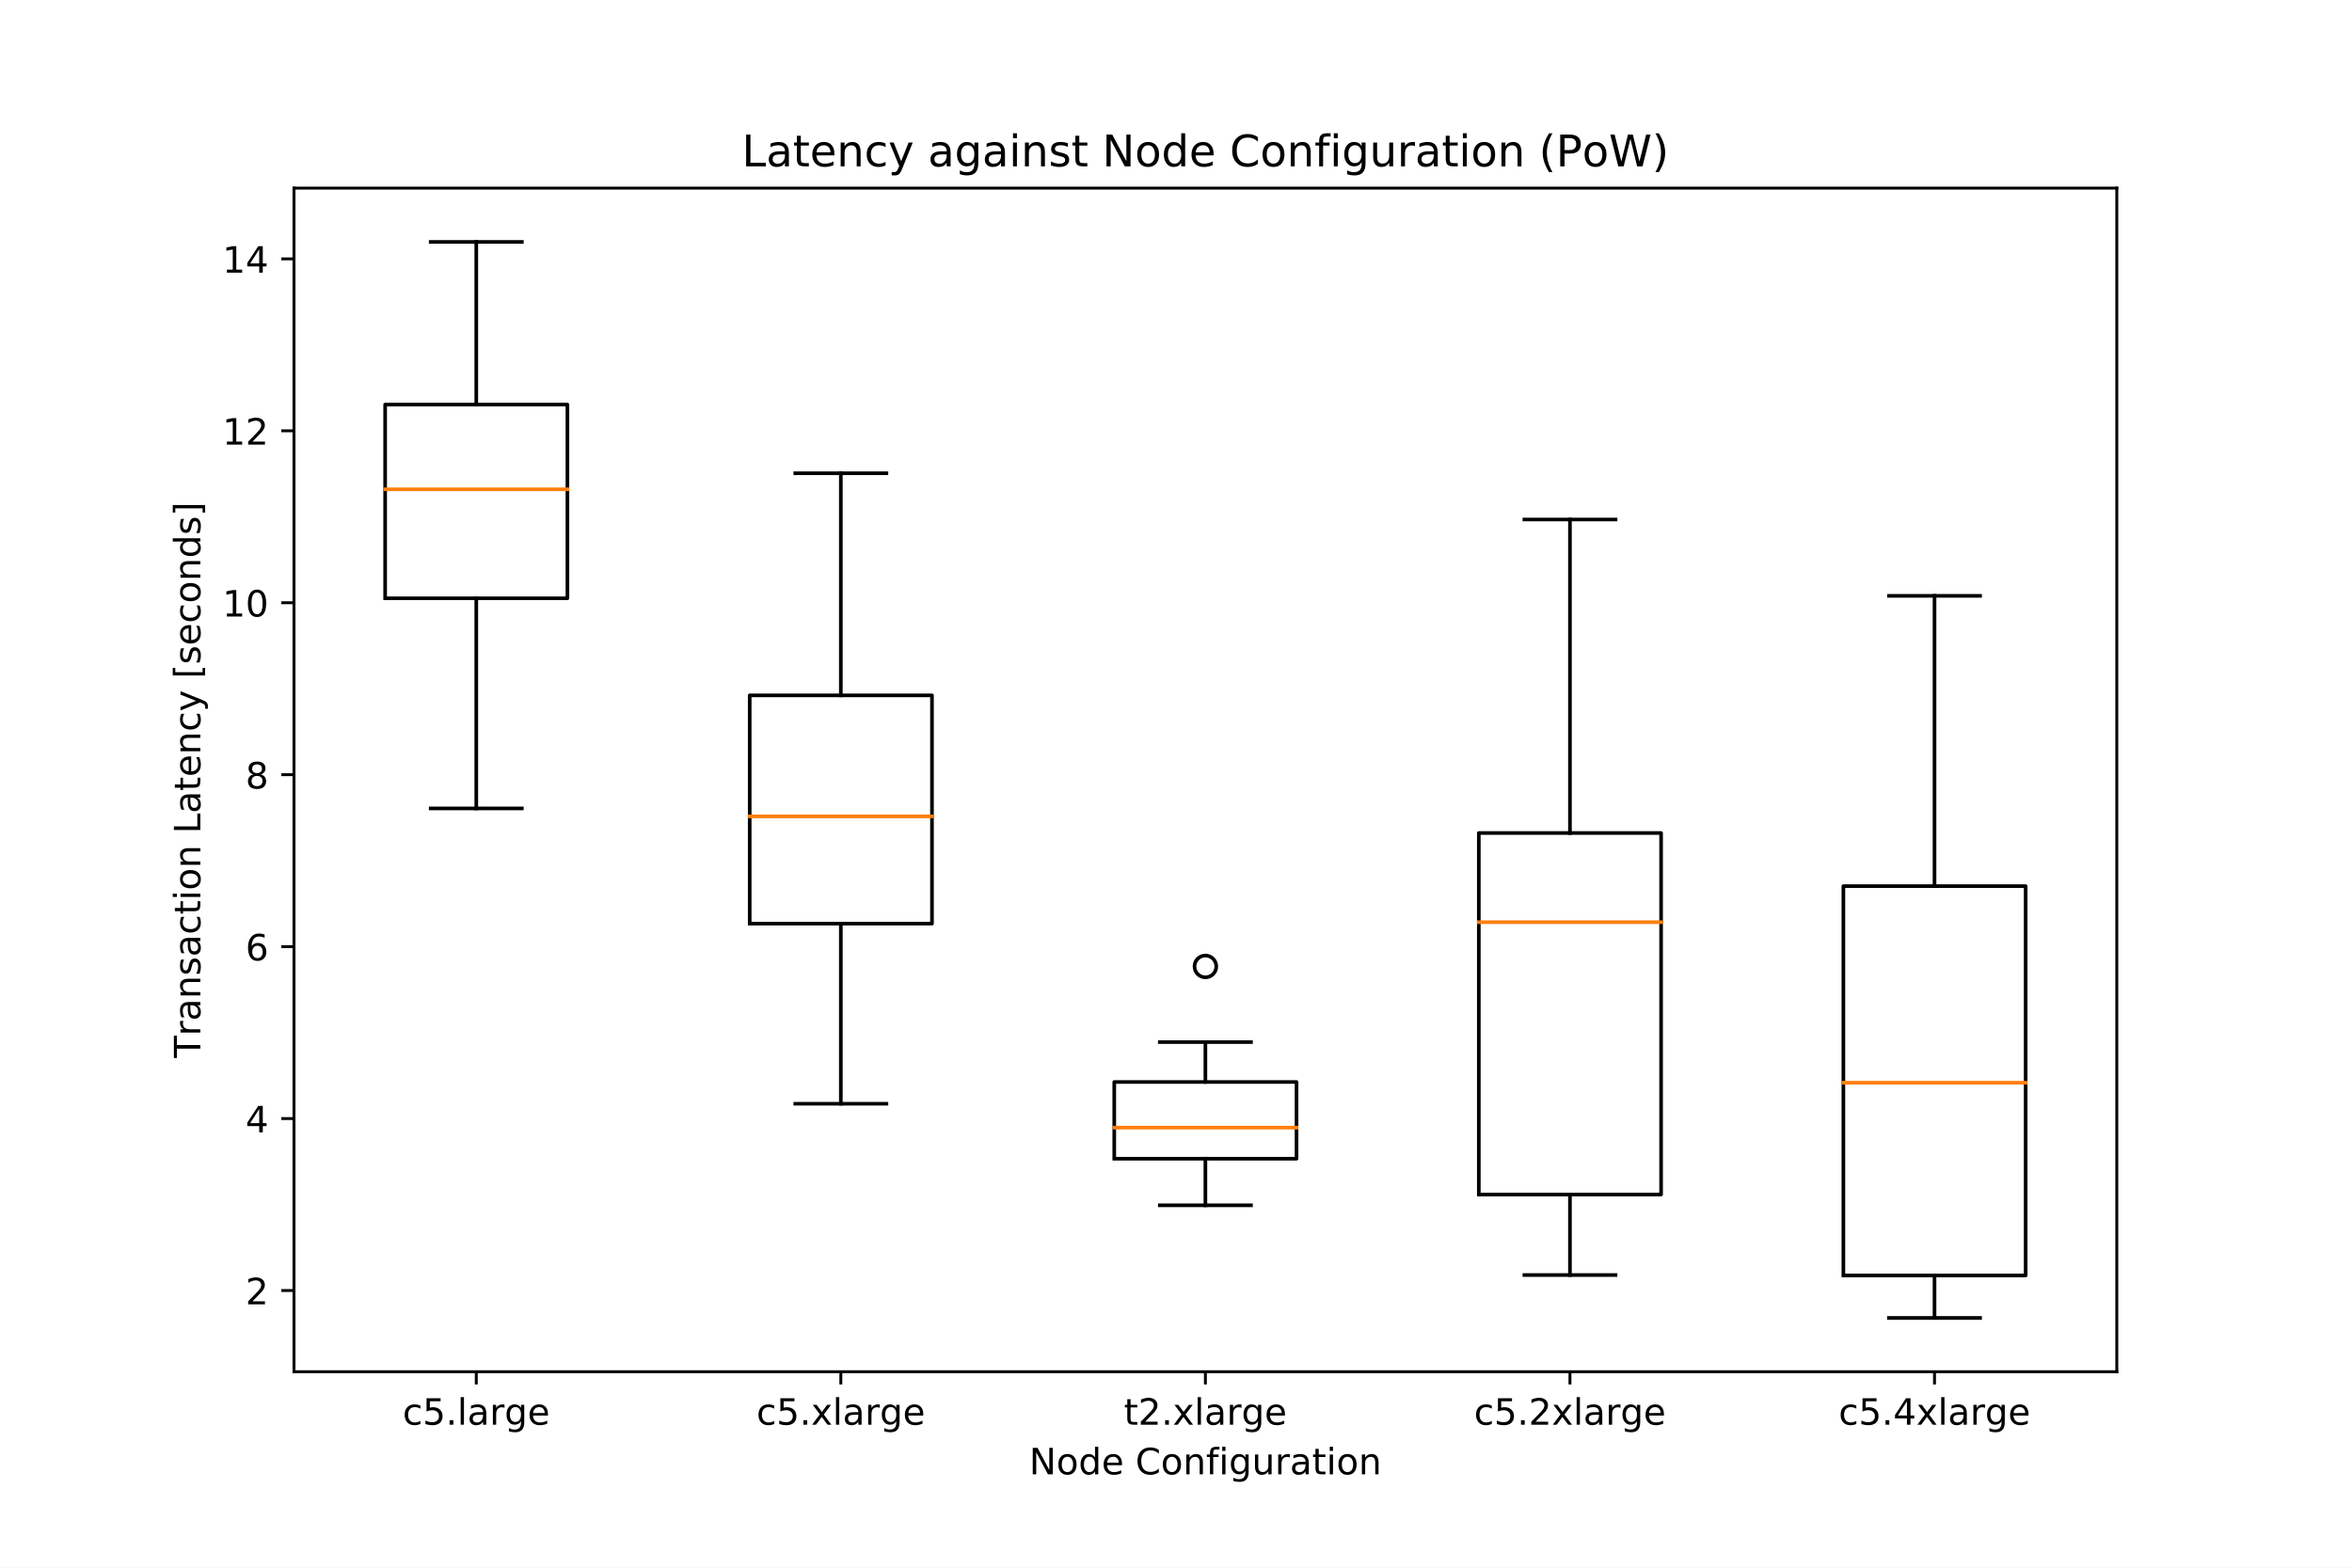
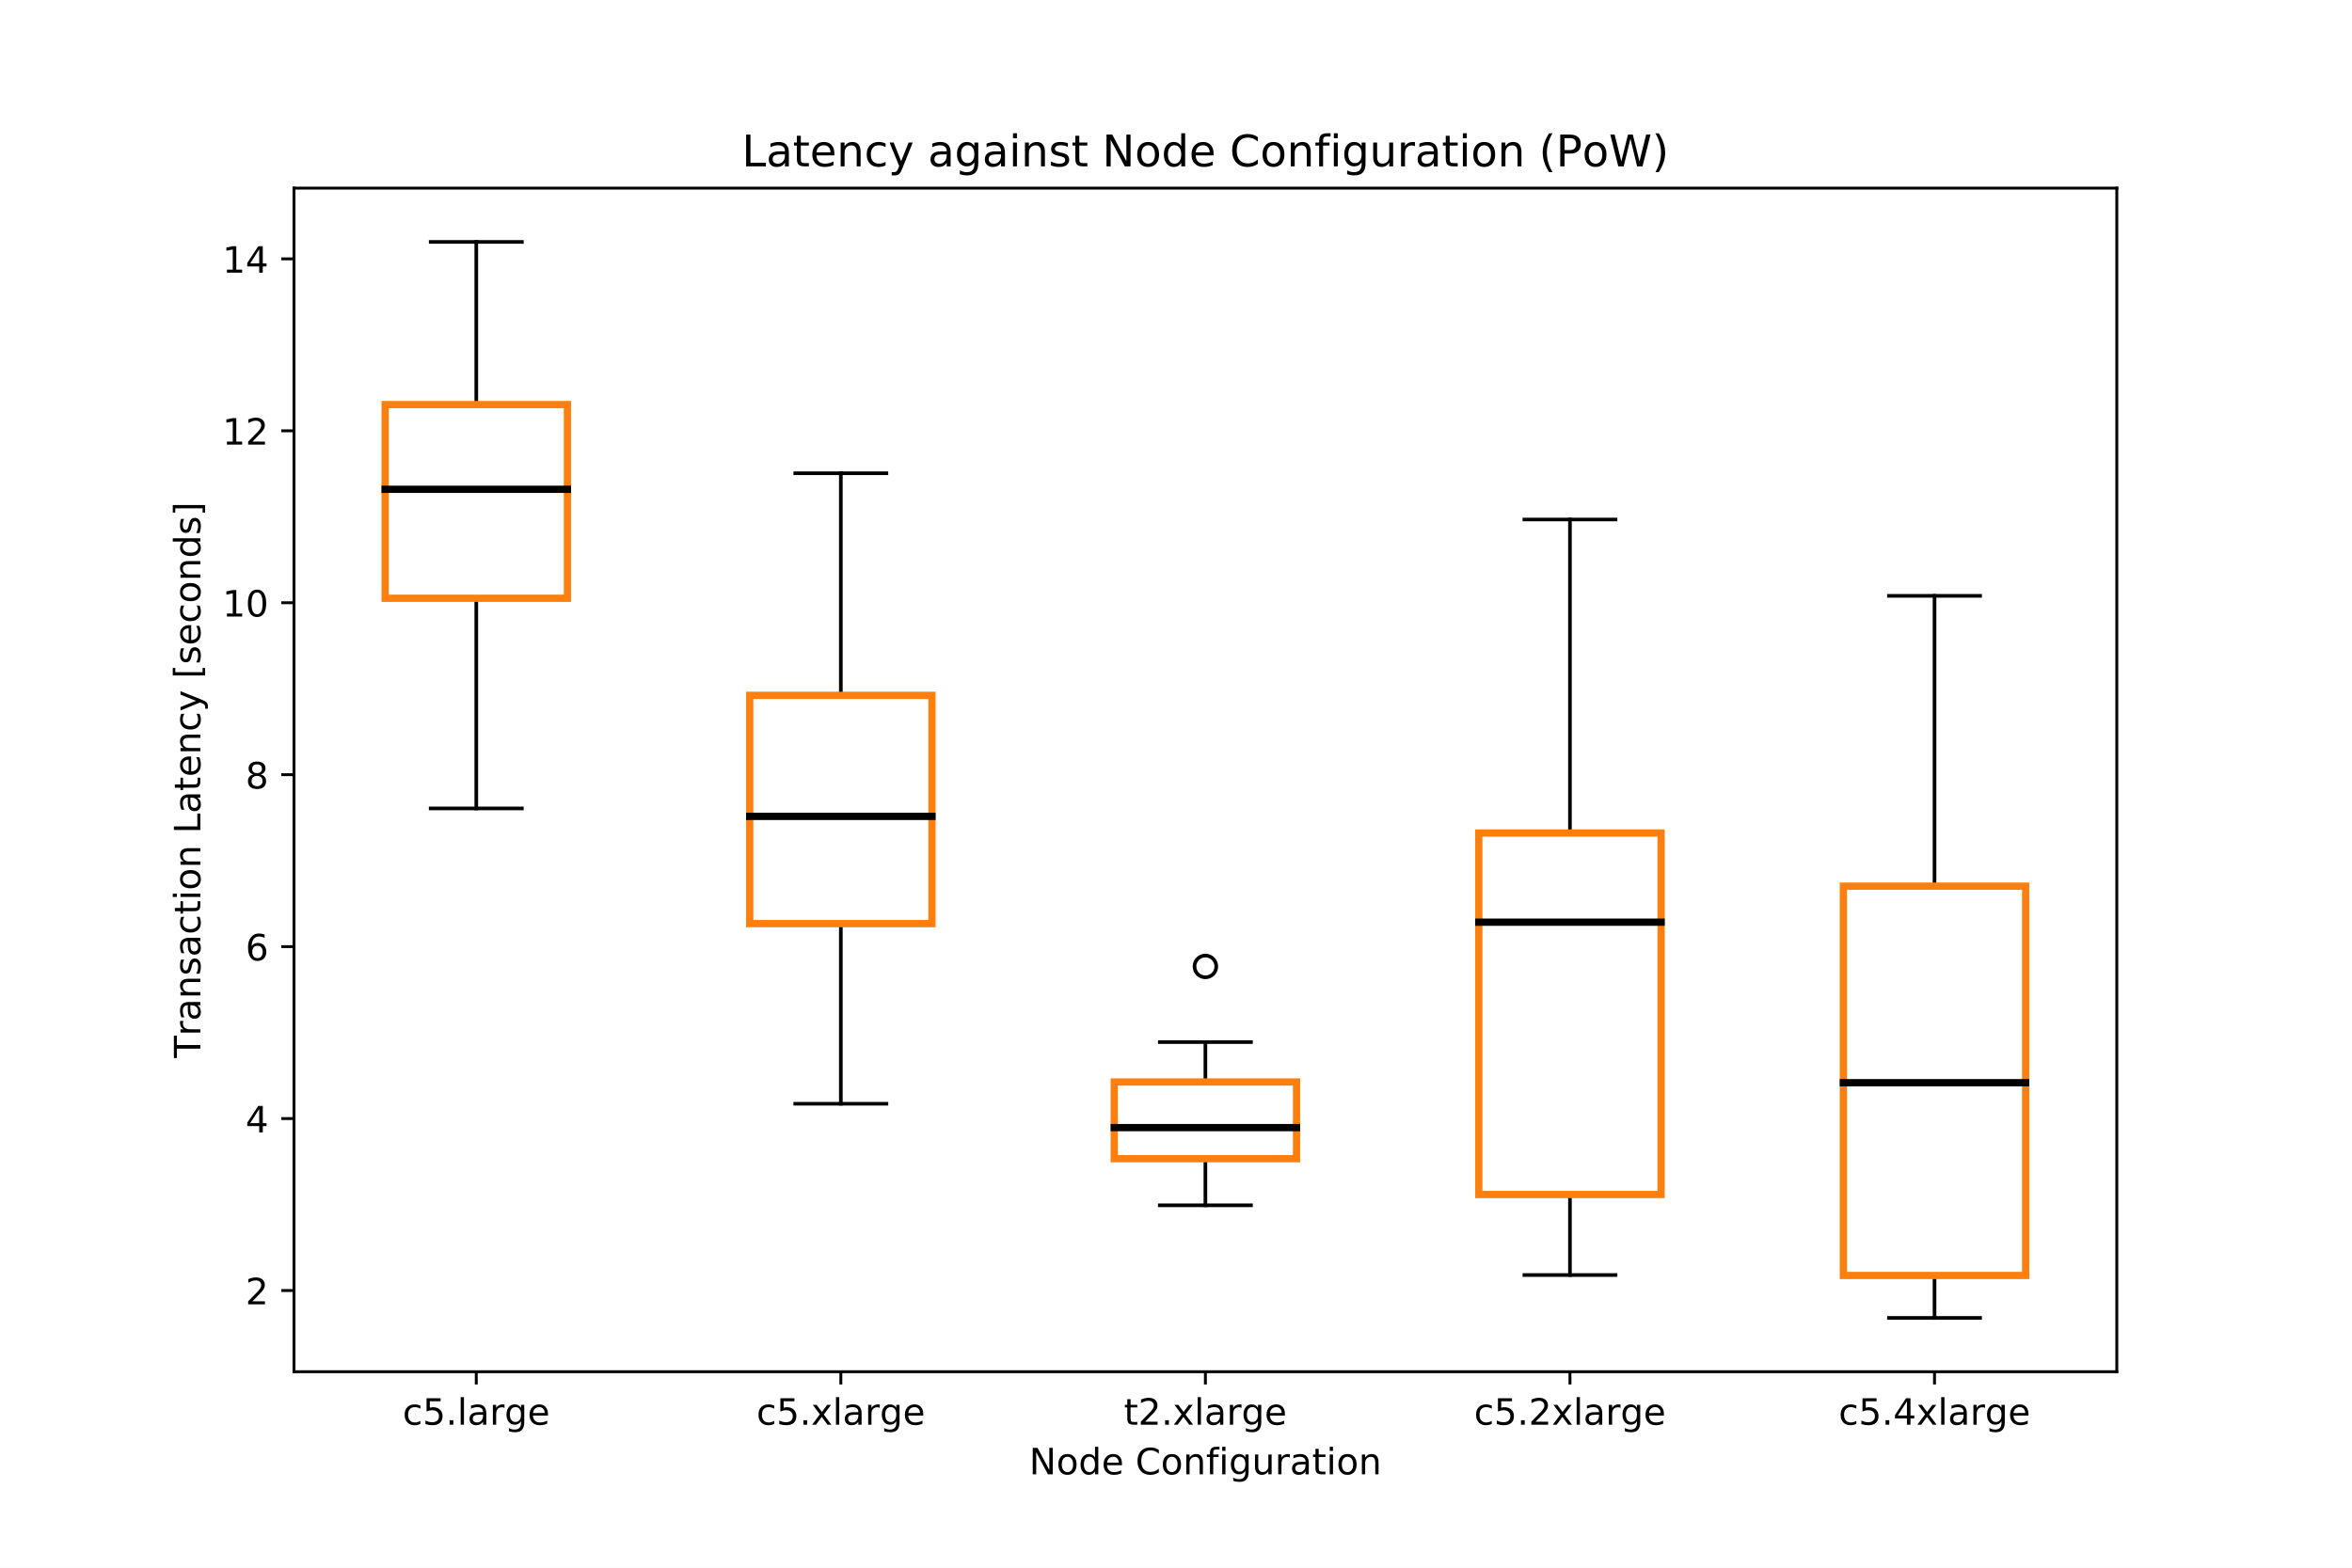
<svg xmlns="http://www.w3.org/2000/svg" xmlns:xlink="http://www.w3.org/1999/xlink" height="432pt" version="1.1" viewBox="0 0 648 432" width="648pt">
  <defs>
    <style type="text/css">
*{stroke-linecap:butt;stroke-linejoin:round;}
  </style>
  </defs>
  <g id="figure_1">
    <g id="patch_1">
      <path d="M 0 432  L 648 432  L 648 0  L 0 0  z " style="fill:#ffffff;" />
    </g>
    <g id="axes_1">
      <g id="patch_2">
        <path d="M 81 378  L 583.2 378  L 583.2 51.84  L 81 51.84  z " style="fill:#ffffff;" />
      </g>
      <g id="matplotlib.axis_1">
        <g id="xtick_1">
          <g id="line2d_1">
            <defs>
-               <path d="M 0 0  L 0 3.5  " id="m56d91a6f54" style="stroke:#000000;stroke-width:0.8;" />
-             </defs>
-             <g>
-               <use style="stroke:#000000;stroke-width:0.8;" x="131.22" xlink:href="#m56d91a6f54" y="378" />
+               <path d="M 0 0  L 0 3.5  " id="m0d48036030" style="stroke:#000000;stroke-width:0.8;" />
+             </defs>
+             <g>
+               <use style="stroke:#000000;stroke-width:0.8;" x="131.22" xlink:href="#m0d48036030" y="378" />
            </g>
          </g>
          <g id="text_1">
            <defs>
              <path d="M 48.781 52.594  L 48.781 44.188  Q 44.969 46.297 41.141 47.344  Q 37.312 48.391 33.406 48.391  Q 24.656 48.391 19.812 42.844  Q 14.984 37.312 14.984 27.297  Q 14.984 17.281 19.812 11.734  Q 24.656 6.203 33.406 6.203  Q 37.312 6.203 41.141 7.25  Q 44.969 8.297 48.781 10.406  L 48.781 2.094  Q 45.016 0.344 40.984 -0.531  Q 36.969 -1.422 32.422 -1.422  Q 20.062 -1.422 12.781 6.344  Q 5.516 14.109 5.516 27.297  Q 5.516 40.672 12.859 48.328  Q 20.219 56 33.016 56  Q 37.156 56 41.109 55.141  Q 45.062 54.297 48.781 52.594  z " id="DejaVuSans-63" />
              <path d="M 10.797 72.906  L 49.516 72.906  L 49.516 64.594  L 19.828 64.594  L 19.828 46.734  Q 21.969 47.469 24.109 47.828  Q 26.266 48.188 28.422 48.188  Q 40.625 48.188 47.75 41.5  Q 54.891 34.812 54.891 23.391  Q 54.891 11.625 47.562 5.094  Q 40.234 -1.422 26.906 -1.422  Q 22.312 -1.422 17.547 -0.641  Q 12.797 0.141 7.719 1.703  L 7.719 11.625  Q 12.109 9.234 16.797 8.062  Q 21.484 6.891 26.703 6.891  Q 35.156 6.891 40.078 11.328  Q 45.016 15.766 45.016 23.391  Q 45.016 31 40.078 35.438  Q 35.156 39.891 26.703 39.891  Q 22.75 39.891 18.812 39.016  Q 14.891 38.141 10.797 36.281  z " id="DejaVuSans-35" />
              <path d="M 10.688 12.406  L 21 12.406  L 21 0  L 10.688 0  z " id="DejaVuSans-2e" />
              <path d="M 9.422 75.984  L 18.406 75.984  L 18.406 0  L 9.422 0  z " id="DejaVuSans-6c" />
              <path d="M 34.281 27.484  Q 23.391 27.484 19.188 25  Q 14.984 22.516 14.984 16.5  Q 14.984 11.719 18.141 8.906  Q 21.297 6.109 26.703 6.109  Q 34.188 6.109 38.703 11.406  Q 43.219 16.703 43.219 25.484  L 43.219 27.484  z M 52.203 31.203  L 52.203 0  L 43.219 0  L 43.219 8.297  Q 40.141 3.328 35.547 0.953  Q 30.953 -1.422 24.312 -1.422  Q 15.922 -1.422 10.953 3.297  Q 6 8.016 6 15.922  Q 6 25.141 12.172 29.828  Q 18.359 34.516 30.609 34.516  L 43.219 34.516  L 43.219 35.406  Q 43.219 41.609 39.141 45  Q 35.062 48.391 27.688 48.391  Q 23 48.391 18.547 47.266  Q 14.109 46.141 10.016 43.891  L 10.016 52.203  Q 14.938 54.109 19.578 55.047  Q 24.219 56 28.609 56  Q 40.484 56 46.344 49.844  Q 52.203 43.703 52.203 31.203  z " id="DejaVuSans-61" />
              <path d="M 41.109 46.297  Q 39.594 47.172 37.812 47.578  Q 36.031 48 33.891 48  Q 26.266 48 22.188 43.047  Q 18.109 38.094 18.109 28.812  L 18.109 0  L 9.078 0  L 9.078 54.688  L 18.109 54.688  L 18.109 46.188  Q 20.953 51.172 25.484 53.578  Q 30.031 56 36.531 56  Q 37.453 56 38.578 55.875  Q 39.703 55.766 41.062 55.516  z " id="DejaVuSans-72" />
              <path d="M 45.406 27.984  Q 45.406 37.75 41.375 43.109  Q 37.359 48.484 30.078 48.484  Q 22.859 48.484 18.828 43.109  Q 14.797 37.75 14.797 27.984  Q 14.797 18.266 18.828 12.891  Q 22.859 7.516 30.078 7.516  Q 37.359 7.516 41.375 12.891  Q 45.406 18.266 45.406 27.984  z M 54.391 6.781  Q 54.391 -7.172 48.188 -13.984  Q 42 -20.797 29.203 -20.797  Q 24.469 -20.797 20.266 -20.094  Q 16.062 -19.391 12.109 -17.922  L 12.109 -9.188  Q 16.062 -11.328 19.922 -12.344  Q 23.781 -13.375 27.781 -13.375  Q 36.625 -13.375 41.016 -8.766  Q 45.406 -4.156 45.406 5.172  L 45.406 9.625  Q 42.625 4.781 38.281 2.391  Q 33.938 0 27.875 0  Q 17.828 0 11.672 7.656  Q 5.516 15.328 5.516 27.984  Q 5.516 40.672 11.672 48.328  Q 17.828 56 27.875 56  Q 33.938 56 38.281 53.609  Q 42.625 51.219 45.406 46.391  L 45.406 54.688  L 54.391 54.688  z " id="DejaVuSans-67" />
              <path d="M 56.203 29.594  L 56.203 25.203  L 14.891 25.203  Q 15.484 15.922 20.484 11.062  Q 25.484 6.203 34.422 6.203  Q 39.594 6.203 44.453 7.469  Q 49.312 8.734 54.109 11.281  L 54.109 2.781  Q 49.266 0.734 44.188 -0.344  Q 39.109 -1.422 33.891 -1.422  Q 20.797 -1.422 13.156 6.188  Q 5.516 13.812 5.516 26.812  Q 5.516 40.234 12.766 48.109  Q 20.016 56 32.328 56  Q 43.359 56 49.781 48.891  Q 56.203 41.797 56.203 29.594  z M 47.219 32.234  Q 47.125 39.594 43.094 43.984  Q 39.062 48.391 32.422 48.391  Q 24.906 48.391 20.391 44.141  Q 15.875 39.891 15.188 32.172  z " id="DejaVuSans-65" />
            </defs>
            <g transform="translate(110.9419 392.5984)scale(0.1 -0.1)">
              <use xlink:href="#DejaVuSans-63" />
              <use x="54.98" xlink:href="#DejaVuSans-35" />
              <use x="118.604" xlink:href="#DejaVuSans-2e" />
              <use x="150.391" xlink:href="#DejaVuSans-6c" />
              <use x="178.174" xlink:href="#DejaVuSans-61" />
              <use x="239.453" xlink:href="#DejaVuSans-72" />
              <use x="280.551" xlink:href="#DejaVuSans-67" />
              <use x="344.027" xlink:href="#DejaVuSans-65" />
            </g>
          </g>
        </g>
        <g id="xtick_2">
          <g id="line2d_2">
            <g>
-               <use style="stroke:#000000;stroke-width:0.8;" x="231.66" xlink:href="#m56d91a6f54" y="378" />
+               <use style="stroke:#000000;stroke-width:0.8;" x="231.66" xlink:href="#m0d48036030" y="378" />
            </g>
          </g>
          <g id="text_2">
            <defs>
              <path d="M 54.891 54.688  L 35.109 28.078  L 55.906 0  L 45.312 0  L 29.391 21.484  L 13.484 0  L 2.875 0  L 24.125 28.609  L 4.688 54.688  L 15.281 54.688  L 29.781 35.203  L 44.281 54.688  z " id="DejaVuSans-78" />
            </defs>
            <g transform="translate(208.4225 392.5984)scale(0.1 -0.1)">
              <use xlink:href="#DejaVuSans-63" />
              <use x="54.98" xlink:href="#DejaVuSans-35" />
              <use x="118.604" xlink:href="#DejaVuSans-2e" />
              <use x="150.391" xlink:href="#DejaVuSans-78" />
              <use x="209.57" xlink:href="#DejaVuSans-6c" />
              <use x="237.354" xlink:href="#DejaVuSans-61" />
              <use x="298.633" xlink:href="#DejaVuSans-72" />
              <use x="339.73" xlink:href="#DejaVuSans-67" />
              <use x="403.207" xlink:href="#DejaVuSans-65" />
            </g>
          </g>
        </g>
        <g id="xtick_3">
          <g id="line2d_3">
            <g>
-               <use style="stroke:#000000;stroke-width:0.8;" x="332.1" xlink:href="#m56d91a6f54" y="378" />
+               <use style="stroke:#000000;stroke-width:0.8;" x="332.1" xlink:href="#m0d48036030" y="378" />
            </g>
          </g>
          <g id="text_3">
            <defs>
              <path d="M 18.312 70.219  L 18.312 54.688  L 36.812 54.688  L 36.812 47.703  L 18.312 47.703  L 18.312 18.016  Q 18.312 11.328 20.141 9.422  Q 21.969 7.516 27.594 7.516  L 36.812 7.516  L 36.812 0  L 27.594 0  Q 17.188 0 13.234 3.875  Q 9.281 7.766 9.281 18.016  L 9.281 47.703  L 2.688 47.703  L 2.688 54.688  L 9.281 54.688  L 9.281 70.219  z " id="DejaVuSans-74" />
              <path d="M 19.188 8.297  L 53.609 8.297  L 53.609 0  L 7.328 0  L 7.328 8.297  Q 12.938 14.109 22.625 23.891  Q 32.328 33.688 34.812 36.531  Q 39.547 41.844 41.422 45.531  Q 43.312 49.219 43.312 52.781  Q 43.312 58.594 39.234 62.25  Q 35.156 65.922 28.609 65.922  Q 23.969 65.922 18.812 64.312  Q 13.672 62.703 7.812 59.422  L 7.812 69.391  Q 13.766 71.781 18.938 73  Q 24.125 74.219 28.422 74.219  Q 39.75 74.219 46.484 68.547  Q 53.219 62.891 53.219 53.422  Q 53.219 48.922 51.531 44.891  Q 49.859 40.875 45.406 35.406  Q 44.188 33.984 37.641 27.219  Q 31.109 20.453 19.188 8.297  z " id="DejaVuSans-32" />
            </defs>
            <g transform="translate(309.6516 392.5984)scale(0.1 -0.1)">
              <use xlink:href="#DejaVuSans-74" />
              <use x="39.209" xlink:href="#DejaVuSans-32" />
              <use x="102.832" xlink:href="#DejaVuSans-2e" />
              <use x="134.619" xlink:href="#DejaVuSans-78" />
              <use x="193.799" xlink:href="#DejaVuSans-6c" />
              <use x="221.582" xlink:href="#DejaVuSans-61" />
              <use x="282.861" xlink:href="#DejaVuSans-72" />
              <use x="323.959" xlink:href="#DejaVuSans-67" />
              <use x="387.436" xlink:href="#DejaVuSans-65" />
            </g>
          </g>
        </g>
        <g id="xtick_4">
          <g id="line2d_4">
            <g>
-               <use style="stroke:#000000;stroke-width:0.8;" x="432.54" xlink:href="#m56d91a6f54" y="378" />
+               <use style="stroke:#000000;stroke-width:0.8;" x="432.54" xlink:href="#m0d48036030" y="378" />
            </g>
          </g>
          <g id="text_4">
            <g transform="translate(406.1212 392.5984)scale(0.1 -0.1)">
              <use xlink:href="#DejaVuSans-63" />
              <use x="54.98" xlink:href="#DejaVuSans-35" />
              <use x="118.604" xlink:href="#DejaVuSans-2e" />
              <use x="150.391" xlink:href="#DejaVuSans-32" />
              <use x="214.014" xlink:href="#DejaVuSans-78" />
              <use x="273.193" xlink:href="#DejaVuSans-6c" />
              <use x="300.977" xlink:href="#DejaVuSans-61" />
              <use x="362.256" xlink:href="#DejaVuSans-72" />
              <use x="403.354" xlink:href="#DejaVuSans-67" />
              <use x="466.83" xlink:href="#DejaVuSans-65" />
            </g>
          </g>
        </g>
        <g id="xtick_5">
          <g id="line2d_5">
            <g>
-               <use style="stroke:#000000;stroke-width:0.8;" x="532.98" xlink:href="#m56d91a6f54" y="378" />
+               <use style="stroke:#000000;stroke-width:0.8;" x="532.98" xlink:href="#m0d48036030" y="378" />
            </g>
          </g>
          <g id="text_5">
            <defs>
              <path d="M 37.797 64.312  L 12.891 25.391  L 37.797 25.391  z M 35.203 72.906  L 47.609 72.906  L 47.609 25.391  L 58.016 25.391  L 58.016 17.188  L 47.609 17.188  L 47.609 0  L 37.797 0  L 37.797 17.188  L 4.891 17.188  L 4.891 26.703  z " id="DejaVuSans-34" />
            </defs>
            <g transform="translate(506.5612 392.5984)scale(0.1 -0.1)">
              <use xlink:href="#DejaVuSans-63" />
              <use x="54.98" xlink:href="#DejaVuSans-35" />
              <use x="118.604" xlink:href="#DejaVuSans-2e" />
              <use x="150.391" xlink:href="#DejaVuSans-34" />
              <use x="214.014" xlink:href="#DejaVuSans-78" />
              <use x="273.193" xlink:href="#DejaVuSans-6c" />
              <use x="300.977" xlink:href="#DejaVuSans-61" />
              <use x="362.256" xlink:href="#DejaVuSans-72" />
              <use x="403.354" xlink:href="#DejaVuSans-67" />
              <use x="466.83" xlink:href="#DejaVuSans-65" />
            </g>
          </g>
        </g>
        <g id="text_6">
          <defs>
            <path d="M 9.812 72.906  L 23.094 72.906  L 55.422 11.922  L 55.422 72.906  L 64.984 72.906  L 64.984 0  L 51.703 0  L 19.391 60.984  L 19.391 0  L 9.812 0  z " id="DejaVuSans-4e" />
            <path d="M 30.609 48.391  Q 23.391 48.391 19.188 42.75  Q 14.984 37.109 14.984 27.297  Q 14.984 17.484 19.156 11.844  Q 23.344 6.203 30.609 6.203  Q 37.797 6.203 41.984 11.859  Q 46.188 17.531 46.188 27.297  Q 46.188 37.016 41.984 42.703  Q 37.797 48.391 30.609 48.391  z M 30.609 56  Q 42.328 56 49.016 48.375  Q 55.719 40.766 55.719 27.297  Q 55.719 13.875 49.016 6.219  Q 42.328 -1.422 30.609 -1.422  Q 18.844 -1.422 12.172 6.219  Q 5.516 13.875 5.516 27.297  Q 5.516 40.766 12.172 48.375  Q 18.844 56 30.609 56  z " id="DejaVuSans-6f" />
            <path d="M 45.406 46.391  L 45.406 75.984  L 54.391 75.984  L 54.391 0  L 45.406 0  L 45.406 8.203  Q 42.578 3.328 38.25 0.953  Q 33.938 -1.422 27.875 -1.422  Q 17.969 -1.422 11.734 6.484  Q 5.516 14.406 5.516 27.297  Q 5.516 40.188 11.734 48.094  Q 17.969 56 27.875 56  Q 33.938 56 38.25 53.625  Q 42.578 51.266 45.406 46.391  z M 14.797 27.297  Q 14.797 17.391 18.875 11.75  Q 22.953 6.109 30.078 6.109  Q 37.203 6.109 41.297 11.75  Q 45.406 17.391 45.406 27.297  Q 45.406 37.203 41.297 42.844  Q 37.203 48.484 30.078 48.484  Q 22.953 48.484 18.875 42.844  Q 14.797 37.203 14.797 27.297  z " id="DejaVuSans-64" />
            <path id="DejaVuSans-20" />
            <path d="M 64.406 67.281  L 64.406 56.891  Q 59.422 61.531 53.781 63.812  Q 48.141 66.109 41.797 66.109  Q 29.297 66.109 22.656 58.469  Q 16.016 50.828 16.016 36.375  Q 16.016 21.969 22.656 14.328  Q 29.297 6.688 41.797 6.688  Q 48.141 6.688 53.781 8.984  Q 59.422 11.281 64.406 15.922  L 64.406 5.609  Q 59.234 2.094 53.438 0.328  Q 47.656 -1.422 41.219 -1.422  Q 24.656 -1.422 15.125 8.703  Q 5.609 18.844 5.609 36.375  Q 5.609 53.953 15.125 64.078  Q 24.656 74.219 41.219 74.219  Q 47.75 74.219 53.531 72.484  Q 59.328 70.75 64.406 67.281  z " id="DejaVuSans-43" />
            <path d="M 54.891 33.016  L 54.891 0  L 45.906 0  L 45.906 32.719  Q 45.906 40.484 42.875 44.328  Q 39.844 48.188 33.797 48.188  Q 26.516 48.188 22.312 43.547  Q 18.109 38.922 18.109 30.906  L 18.109 0  L 9.078 0  L 9.078 54.688  L 18.109 54.688  L 18.109 46.188  Q 21.344 51.125 25.703 53.562  Q 30.078 56 35.797 56  Q 45.219 56 50.047 50.172  Q 54.891 44.344 54.891 33.016  z " id="DejaVuSans-6e" />
            <path d="M 37.109 75.984  L 37.109 68.5  L 28.516 68.5  Q 23.688 68.5 21.797 66.547  Q 19.922 64.594 19.922 59.516  L 19.922 54.688  L 34.719 54.688  L 34.719 47.703  L 19.922 47.703  L 19.922 0  L 10.891 0  L 10.891 47.703  L 2.297 47.703  L 2.297 54.688  L 10.891 54.688  L 10.891 58.5  Q 10.891 67.625 15.141 71.797  Q 19.391 75.984 28.609 75.984  z " id="DejaVuSans-66" />
            <path d="M 9.422 54.688  L 18.406 54.688  L 18.406 0  L 9.422 0  z M 9.422 75.984  L 18.406 75.984  L 18.406 64.594  L 9.422 64.594  z " id="DejaVuSans-69" />
            <path d="M 8.5 21.578  L 8.5 54.688  L 17.484 54.688  L 17.484 21.922  Q 17.484 14.156 20.5 10.266  Q 23.531 6.391 29.594 6.391  Q 36.859 6.391 41.078 11.031  Q 45.312 15.672 45.312 23.688  L 45.312 54.688  L 54.297 54.688  L 54.297 0  L 45.312 0  L 45.312 8.406  Q 42.047 3.422 37.719 1  Q 33.406 -1.422 27.688 -1.422  Q 18.266 -1.422 13.375 4.438  Q 8.5 10.297 8.5 21.578  z M 31.109 56  z " id="DejaVuSans-75" />
          </defs>
          <g transform="translate(283.5516 406.2766)scale(0.1 -0.1)">
            <use xlink:href="#DejaVuSans-4e" />
            <use x="74.805" xlink:href="#DejaVuSans-6f" />
            <use x="135.986" xlink:href="#DejaVuSans-64" />
            <use x="199.463" xlink:href="#DejaVuSans-65" />
            <use x="260.986" xlink:href="#DejaVuSans-20" />
            <use x="292.773" xlink:href="#DejaVuSans-43" />
            <use x="362.598" xlink:href="#DejaVuSans-6f" />
            <use x="423.779" xlink:href="#DejaVuSans-6e" />
            <use x="487.158" xlink:href="#DejaVuSans-66" />
            <use x="522.363" xlink:href="#DejaVuSans-69" />
            <use x="550.146" xlink:href="#DejaVuSans-67" />
            <use x="613.623" xlink:href="#DejaVuSans-75" />
            <use x="677.002" xlink:href="#DejaVuSans-72" />
            <use x="718.115" xlink:href="#DejaVuSans-61" />
            <use x="779.395" xlink:href="#DejaVuSans-74" />
            <use x="818.604" xlink:href="#DejaVuSans-69" />
            <use x="846.387" xlink:href="#DejaVuSans-6f" />
            <use x="907.568" xlink:href="#DejaVuSans-6e" />
          </g>
        </g>
      </g>
      <g id="matplotlib.axis_2">
        <g id="ytick_1">
          <g id="line2d_6">
            <defs>
-               <path d="M 0 0  L -3.5 0  " id="mec5505ca34" style="stroke:#000000;stroke-width:0.8;" />
-             </defs>
-             <g>
-               <use style="stroke:#000000;stroke-width:0.8;" x="81" xlink:href="#mec5505ca34" y="355.622" />
+               <path d="M 0 0  L -3.5 0  " id="mc986d6b68d" style="stroke:#000000;stroke-width:0.8;" />
+             </defs>
+             <g>
+               <use style="stroke:#000000;stroke-width:0.8;" x="81" xlink:href="#mc986d6b68d" y="355.622" />
            </g>
          </g>
          <g id="text_7">
            <g transform="translate(67.6375 359.4212)scale(0.1 -0.1)">
              <use xlink:href="#DejaVuSans-32" />
            </g>
          </g>
        </g>
        <g id="ytick_2">
          <g id="line2d_7">
            <g>
-               <use style="stroke:#000000;stroke-width:0.8;" x="81" xlink:href="#mec5505ca34" y="308.241" />
+               <use style="stroke:#000000;stroke-width:0.8;" x="81" xlink:href="#mc986d6b68d" y="308.241" />
            </g>
          </g>
          <g id="text_8">
            <g transform="translate(67.6375 312.0403)scale(0.1 -0.1)">
              <use xlink:href="#DejaVuSans-34" />
            </g>
          </g>
        </g>
        <g id="ytick_3">
          <g id="line2d_8">
            <g>
-               <use style="stroke:#000000;stroke-width:0.8;" x="81" xlink:href="#mec5505ca34" y="260.86" />
+               <use style="stroke:#000000;stroke-width:0.8;" x="81" xlink:href="#mc986d6b68d" y="260.86" />
            </g>
          </g>
          <g id="text_9">
            <defs>
              <path d="M 33.016 40.375  Q 26.375 40.375 22.484 35.828  Q 18.609 31.297 18.609 23.391  Q 18.609 15.531 22.484 10.953  Q 26.375 6.391 33.016 6.391  Q 39.656 6.391 43.531 10.953  Q 47.406 15.531 47.406 23.391  Q 47.406 31.297 43.531 35.828  Q 39.656 40.375 33.016 40.375  z M 52.594 71.297  L 52.594 62.312  Q 48.875 64.062 45.094 64.984  Q 41.312 65.922 37.594 65.922  Q 27.828 65.922 22.672 59.328  Q 17.531 52.734 16.797 39.406  Q 19.672 43.656 24.016 45.922  Q 28.375 48.188 33.594 48.188  Q 44.578 48.188 50.953 41.516  Q 57.328 34.859 57.328 23.391  Q 57.328 12.156 50.688 5.359  Q 44.047 -1.422 33.016 -1.422  Q 20.359 -1.422 13.672 8.266  Q 6.984 17.969 6.984 36.375  Q 6.984 53.656 15.188 63.938  Q 23.391 74.219 37.203 74.219  Q 40.922 74.219 44.703 73.484  Q 48.484 72.75 52.594 71.297  z " id="DejaVuSans-36" />
            </defs>
            <g transform="translate(67.6375 264.6594)scale(0.1 -0.1)">
              <use xlink:href="#DejaVuSans-36" />
            </g>
          </g>
        </g>
        <g id="ytick_4">
          <g id="line2d_9">
            <g>
-               <use style="stroke:#000000;stroke-width:0.8;" x="81" xlink:href="#mec5505ca34" y="213.479" />
+               <use style="stroke:#000000;stroke-width:0.8;" x="81" xlink:href="#mc986d6b68d" y="213.479" />
            </g>
          </g>
          <g id="text_10">
            <defs>
              <path d="M 31.781 34.625  Q 24.75 34.625 20.719 30.859  Q 16.703 27.094 16.703 20.516  Q 16.703 13.922 20.719 10.156  Q 24.75 6.391 31.781 6.391  Q 38.812 6.391 42.859 10.172  Q 46.922 13.969 46.922 20.516  Q 46.922 27.094 42.891 30.859  Q 38.875 34.625 31.781 34.625  z M 21.922 38.812  Q 15.578 40.375 12.031 44.719  Q 8.5 49.078 8.5 55.328  Q 8.5 64.062 14.719 69.141  Q 20.953 74.219 31.781 74.219  Q 42.672 74.219 48.875 69.141  Q 55.078 64.062 55.078 55.328  Q 55.078 49.078 51.531 44.719  Q 48 40.375 41.703 38.812  Q 48.828 37.156 52.797 32.312  Q 56.781 27.484 56.781 20.516  Q 56.781 9.906 50.312 4.234  Q 43.844 -1.422 31.781 -1.422  Q 19.734 -1.422 13.25 4.234  Q 6.781 9.906 6.781 20.516  Q 6.781 27.484 10.781 32.312  Q 14.797 37.156 21.922 38.812  z M 18.312 54.391  Q 18.312 48.734 21.844 45.562  Q 25.391 42.391 31.781 42.391  Q 38.141 42.391 41.719 45.562  Q 45.312 48.734 45.312 54.391  Q 45.312 60.062 41.719 63.234  Q 38.141 66.406 31.781 66.406  Q 25.391 66.406 21.844 63.234  Q 18.312 60.062 18.312 54.391  z " id="DejaVuSans-38" />
            </defs>
            <g transform="translate(67.6375 217.2785)scale(0.1 -0.1)">
              <use xlink:href="#DejaVuSans-38" />
            </g>
          </g>
        </g>
        <g id="ytick_5">
          <g id="line2d_10">
            <g>
-               <use style="stroke:#000000;stroke-width:0.8;" x="81" xlink:href="#mec5505ca34" y="166.098" />
+               <use style="stroke:#000000;stroke-width:0.8;" x="81" xlink:href="#mc986d6b68d" y="166.098" />
            </g>
          </g>
          <g id="text_11">
            <defs>
              <path d="M 12.406 8.297  L 28.516 8.297  L 28.516 63.922  L 10.984 60.406  L 10.984 69.391  L 28.422 72.906  L 38.281 72.906  L 38.281 8.297  L 54.391 8.297  L 54.391 0  L 12.406 0  z " id="DejaVuSans-31" />
              <path d="M 31.781 66.406  Q 24.172 66.406 20.328 58.906  Q 16.5 51.422 16.5 36.375  Q 16.5 21.391 20.328 13.891  Q 24.172 6.391 31.781 6.391  Q 39.453 6.391 43.281 13.891  Q 47.125 21.391 47.125 36.375  Q 47.125 51.422 43.281 58.906  Q 39.453 66.406 31.781 66.406  z M 31.781 74.219  Q 44.047 74.219 50.516 64.516  Q 56.984 54.828 56.984 36.375  Q 56.984 17.969 50.516 8.266  Q 44.047 -1.422 31.781 -1.422  Q 19.531 -1.422 13.062 8.266  Q 6.594 17.969 6.594 36.375  Q 6.594 54.828 13.062 64.516  Q 19.531 74.219 31.781 74.219  z " id="DejaVuSans-30" />
            </defs>
            <g transform="translate(61.275 169.8975)scale(0.1 -0.1)">
              <use xlink:href="#DejaVuSans-31" />
              <use x="63.623" xlink:href="#DejaVuSans-30" />
            </g>
          </g>
        </g>
        <g id="ytick_6">
          <g id="line2d_11">
            <g>
-               <use style="stroke:#000000;stroke-width:0.8;" x="81" xlink:href="#mec5505ca34" y="118.717" />
+               <use style="stroke:#000000;stroke-width:0.8;" x="81" xlink:href="#mc986d6b68d" y="118.717" />
            </g>
          </g>
          <g id="text_12">
            <g transform="translate(61.275 122.5166)scale(0.1 -0.1)">
              <use xlink:href="#DejaVuSans-31" />
              <use x="63.623" xlink:href="#DejaVuSans-32" />
            </g>
          </g>
        </g>
        <g id="ytick_7">
          <g id="line2d_12">
            <g>
-               <use style="stroke:#000000;stroke-width:0.8;" x="81" xlink:href="#mec5505ca34" y="71.336" />
+               <use style="stroke:#000000;stroke-width:0.8;" x="81" xlink:href="#mc986d6b68d" y="71.336" />
            </g>
          </g>
          <g id="text_13">
            <g transform="translate(61.275 75.1357)scale(0.1 -0.1)">
              <use xlink:href="#DejaVuSans-31" />
              <use x="63.623" xlink:href="#DejaVuSans-34" />
            </g>
          </g>
        </g>
        <g id="text_14">
          <defs>
            <path d="M -0.297 72.906  L 61.375 72.906  L 61.375 64.594  L 35.5 64.594  L 35.5 0  L 25.594 0  L 25.594 64.594  L -0.297 64.594  z " id="DejaVuSans-54" />
            <path d="M 44.281 53.078  L 44.281 44.578  Q 40.484 46.531 36.375 47.5  Q 32.281 48.484 27.875 48.484  Q 21.188 48.484 17.844 46.438  Q 14.5 44.391 14.5 40.281  Q 14.5 37.156 16.891 35.375  Q 19.281 33.594 26.516 31.984  L 29.594 31.297  Q 39.156 29.25 43.188 25.516  Q 47.219 21.781 47.219 15.094  Q 47.219 7.469 41.188 3.016  Q 35.156 -1.422 24.609 -1.422  Q 20.219 -1.422 15.453 -0.562  Q 10.688 0.297 5.422 2  L 5.422 11.281  Q 10.406 8.688 15.234 7.391  Q 20.062 6.109 24.812 6.109  Q 31.156 6.109 34.562 8.281  Q 37.984 10.453 37.984 14.406  Q 37.984 18.062 35.516 20.016  Q 33.062 21.969 24.703 23.781  L 21.578 24.516  Q 13.234 26.266 9.516 29.906  Q 5.812 33.547 5.812 39.891  Q 5.812 47.609 11.281 51.797  Q 16.75 56 26.812 56  Q 31.781 56 36.172 55.266  Q 40.578 54.547 44.281 53.078  z " id="DejaVuSans-73" />
            <path d="M 9.812 72.906  L 19.672 72.906  L 19.672 8.297  L 55.172 8.297  L 55.172 0  L 9.812 0  z " id="DejaVuSans-4c" />
            <path d="M 32.172 -5.078  Q 28.375 -14.844 24.75 -17.812  Q 21.141 -20.797 15.094 -20.797  L 7.906 -20.797  L 7.906 -13.281  L 13.188 -13.281  Q 16.891 -13.281 18.938 -11.516  Q 21 -9.766 23.484 -3.219  L 25.094 0.875  L 2.984 54.688  L 12.5 54.688  L 29.594 11.922  L 46.688 54.688  L 56.203 54.688  z " id="DejaVuSans-79" />
            <path d="M 8.594 75.984  L 29.297 75.984  L 29.297 69  L 17.578 69  L 17.578 -6.203  L 29.297 -6.203  L 29.297 -13.188  L 8.594 -13.188  z " id="DejaVuSans-5b" />
            <path d="M 30.422 75.984  L 30.422 -13.188  L 9.719 -13.188  L 9.719 -6.203  L 21.391 -6.203  L 21.391 69  L 9.719 69  L 9.719 75.984  z " id="DejaVuSans-5d" />
          </defs>
          <g transform="translate(55.19531 291.5278)rotate(-90)scale(0.1 -0.1)">
            <use xlink:href="#DejaVuSans-54" />
            <use x="60.865" xlink:href="#DejaVuSans-72" />
            <use x="101.979" xlink:href="#DejaVuSans-61" />
            <use x="163.258" xlink:href="#DejaVuSans-6e" />
            <use x="226.637" xlink:href="#DejaVuSans-73" />
            <use x="278.736" xlink:href="#DejaVuSans-61" />
            <use x="340.016" xlink:href="#DejaVuSans-63" />
            <use x="394.996" xlink:href="#DejaVuSans-74" />
            <use x="434.205" xlink:href="#DejaVuSans-69" />
            <use x="461.988" xlink:href="#DejaVuSans-6f" />
            <use x="523.17" xlink:href="#DejaVuSans-6e" />
            <use x="586.549" xlink:href="#DejaVuSans-20" />
            <use x="618.336" xlink:href="#DejaVuSans-4c" />
            <use x="674.049" xlink:href="#DejaVuSans-61" />
            <use x="735.328" xlink:href="#DejaVuSans-74" />
            <use x="774.537" xlink:href="#DejaVuSans-65" />
            <use x="836.061" xlink:href="#DejaVuSans-6e" />
            <use x="899.439" xlink:href="#DejaVuSans-63" />
            <use x="954.42" xlink:href="#DejaVuSans-79" />
            <use x="1013.6" xlink:href="#DejaVuSans-20" />
            <use x="1045.387" xlink:href="#DejaVuSans-5b" />
            <use x="1084.4" xlink:href="#DejaVuSans-73" />
            <use x="1136.5" xlink:href="#DejaVuSans-65" />
            <use x="1198.023" xlink:href="#DejaVuSans-63" />
            <use x="1253.004" xlink:href="#DejaVuSans-6f" />
            <use x="1314.186" xlink:href="#DejaVuSans-6e" />
            <use x="1377.564" xlink:href="#DejaVuSans-64" />
            <use x="1441.041" xlink:href="#DejaVuSans-73" />
            <use x="1493.141" xlink:href="#DejaVuSans-5d" />
          </g>
        </g>
      </g>
      <g id="line2d_13">
-         <path clip-path="url(#p5e5d0c71d5)" d="M 106.11 164.866  L 156.33 164.866  L 156.33 111.484  L 106.11 111.484  L 106.11 164.866  " style="fill:none;stroke:#000000;stroke-linecap:square;" />
+         <path clip-path="url(#p915cfc1180)" d="M 131.22 164.866  L 131.22 222.772  " style="fill:none;stroke:#000000;stroke-linecap:square;" />
      </g>
      <g id="line2d_14">
-         <path clip-path="url(#p5e5d0c71d5)" d="M 131.22 164.866  L 131.22 222.772  " style="fill:none;stroke:#000000;stroke-linecap:square;" />
+         <path clip-path="url(#p915cfc1180)" d="M 131.22 111.484  L 131.22 66.665  " style="fill:none;stroke:#000000;stroke-linecap:square;" />
      </g>
      <g id="line2d_15">
-         <path clip-path="url(#p5e5d0c71d5)" d="M 131.22 111.484  L 131.22 66.665  " style="fill:none;stroke:#000000;stroke-linecap:square;" />
+         <path clip-path="url(#p915cfc1180)" d="M 118.665 222.772  L 143.775 222.772  " style="fill:none;stroke:#000000;stroke-linecap:square;" />
      </g>
      <g id="line2d_16">
-         <path clip-path="url(#p5e5d0c71d5)" d="M 118.665 222.772  L 143.775 222.772  " style="fill:none;stroke:#000000;stroke-linecap:square;" />
-       </g>
-       <g id="line2d_17">
-         <path clip-path="url(#p5e5d0c71d5)" d="M 118.665 66.665  L 143.775 66.665  " style="fill:none;stroke:#000000;stroke-linecap:square;" />
-       </g>
-       <g id="line2d_18" />
+         <path clip-path="url(#p915cfc1180)" d="M 118.665 66.665  L 143.775 66.665  " style="fill:none;stroke:#000000;stroke-linecap:square;" />
+       </g>
+       <g id="line2d_17" />
+       <g id="line2d_18">
+         <path clip-path="url(#p915cfc1180)" d="M 231.66 254.513  L 231.66 304.153  " style="fill:none;stroke:#000000;stroke-linecap:square;" />
+       </g>
      <g id="line2d_19">
-         <path clip-path="url(#p5e5d0c71d5)" d="M 206.55 254.513  L 256.77 254.513  L 256.77 191.618  L 206.55 191.618  L 206.55 254.513  " style="fill:none;stroke:#000000;stroke-linecap:square;" />
+         <path clip-path="url(#p915cfc1180)" d="M 231.66 191.618  L 231.66 130.406  " style="fill:none;stroke:#000000;stroke-linecap:square;" />
      </g>
      <g id="line2d_20">
-         <path clip-path="url(#p5e5d0c71d5)" d="M 231.66 254.513  L 231.66 304.153  " style="fill:none;stroke:#000000;stroke-linecap:square;" />
+         <path clip-path="url(#p915cfc1180)" d="M 219.105 304.153  L 244.215 304.153  " style="fill:none;stroke:#000000;stroke-linecap:square;" />
      </g>
      <g id="line2d_21">
-         <path clip-path="url(#p5e5d0c71d5)" d="M 231.66 191.618  L 231.66 130.406  " style="fill:none;stroke:#000000;stroke-linecap:square;" />
-       </g>
-       <g id="line2d_22">
-         <path clip-path="url(#p5e5d0c71d5)" d="M 219.105 304.153  L 244.215 304.153  " style="fill:none;stroke:#000000;stroke-linecap:square;" />
-       </g>
+         <path clip-path="url(#p915cfc1180)" d="M 219.105 130.406  L 244.215 130.406  " style="fill:none;stroke:#000000;stroke-linecap:square;" />
+       </g>
+       <g id="line2d_22" />
      <g id="line2d_23">
-         <path clip-path="url(#p5e5d0c71d5)" d="M 219.105 130.406  L 244.215 130.406  " style="fill:none;stroke:#000000;stroke-linecap:square;" />
-       </g>
-       <g id="line2d_24" />
+         <path clip-path="url(#p915cfc1180)" d="M 332.1 319.297  L 332.1 332.139  " style="fill:none;stroke:#000000;stroke-linecap:square;" />
+       </g>
+       <g id="line2d_24">
+         <path clip-path="url(#p915cfc1180)" d="M 332.1 298.157  L 332.1 287.167  " style="fill:none;stroke:#000000;stroke-linecap:square;" />
+       </g>
      <g id="line2d_25">
-         <path clip-path="url(#p5e5d0c71d5)" d="M 306.99 319.297  L 357.21 319.297  L 357.21 298.157  L 306.99 298.157  L 306.99 319.297  " style="fill:none;stroke:#000000;stroke-linecap:square;" />
+         <path clip-path="url(#p915cfc1180)" d="M 319.545 332.139  L 344.655 332.139  " style="fill:none;stroke:#000000;stroke-linecap:square;" />
      </g>
      <g id="line2d_26">
-         <path clip-path="url(#p5e5d0c71d5)" d="M 332.1 319.297  L 332.1 332.139  " style="fill:none;stroke:#000000;stroke-linecap:square;" />
+         <path clip-path="url(#p915cfc1180)" d="M 319.545 287.167  L 344.655 287.167  " style="fill:none;stroke:#000000;stroke-linecap:square;" />
      </g>
      <g id="line2d_27">
-         <path clip-path="url(#p5e5d0c71d5)" d="M 332.1 298.157  L 332.1 287.167  " style="fill:none;stroke:#000000;stroke-linecap:square;" />
+         <defs>
+           <path d="M 0 3  C 0.796 3 1.559 2.684 2.121 2.121  C 2.684 1.559 3 0.796 3 0  C 3 -0.796 2.684 -1.559 2.121 -2.121  C 1.559 -2.684 0.796 -3 0 -3  C -0.796 -3 -1.559 -2.684 -2.121 -2.121  C -2.684 -1.559 -3 -0.796 -3 0  C -3 0.796 -2.684 1.559 -2.121 2.121  C -1.559 2.684 -0.796 3 0 3  z " id="m88e83e14d2" style="stroke:#000000;" />
+         </defs>
+         <g clip-path="url(#p915cfc1180)">
+           <use style="fill-opacity:0;stroke:#000000;" x="332.1" xlink:href="#m88e83e14d2" y="266.315" />
+         </g>
      </g>
      <g id="line2d_28">
-         <path clip-path="url(#p5e5d0c71d5)" d="M 319.545 332.139  L 344.655 332.139  " style="fill:none;stroke:#000000;stroke-linecap:square;" />
+         <path clip-path="url(#p915cfc1180)" d="M 432.54 329.163  L 432.54 351.347  " style="fill:none;stroke:#000000;stroke-linecap:square;" />
      </g>
      <g id="line2d_29">
-         <path clip-path="url(#p5e5d0c71d5)" d="M 319.545 287.167  L 344.655 287.167  " style="fill:none;stroke:#000000;stroke-linecap:square;" />
+         <path clip-path="url(#p915cfc1180)" d="M 432.54 229.548  L 432.54 143.155  " style="fill:none;stroke:#000000;stroke-linecap:square;" />
      </g>
      <g id="line2d_30">
-         <defs>
-           <path d="M 0 3  C 0.796 3 1.559 2.684 2.121 2.121  C 2.684 1.559 3 0.796 3 0  C 3 -0.796 2.684 -1.559 2.121 -2.121  C 1.559 -2.684 0.796 -3 0 -3  C -0.796 -3 -1.559 -2.684 -2.121 -2.121  C -2.684 -1.559 -3 -0.796 -3 0  C -3 0.796 -2.684 1.559 -2.121 2.121  C -1.559 2.684 -0.796 3 0 3  z " id="m2538fac514" style="stroke:#000000;" />
-         </defs>
-         <g clip-path="url(#p5e5d0c71d5)">
-           <use style="fill-opacity:0;stroke:#000000;" x="332.1" xlink:href="#m2538fac514" y="266.315" />
-         </g>
+         <path clip-path="url(#p915cfc1180)" d="M 419.985 351.347  L 445.095 351.347  " style="fill:none;stroke:#000000;stroke-linecap:square;" />
      </g>
      <g id="line2d_31">
-         <path clip-path="url(#p5e5d0c71d5)" d="M 407.43 329.163  L 457.65 329.163  L 457.65 229.548  L 407.43 229.548  L 407.43 329.163  " style="fill:none;stroke:#000000;stroke-linecap:square;" />
-       </g>
-       <g id="line2d_32">
-         <path clip-path="url(#p5e5d0c71d5)" d="M 432.54 329.163  L 432.54 351.347  " style="fill:none;stroke:#000000;stroke-linecap:square;" />
-       </g>
+         <path clip-path="url(#p915cfc1180)" d="M 419.985 143.155  L 445.095 143.155  " style="fill:none;stroke:#000000;stroke-linecap:square;" />
+       </g>
+       <g id="line2d_32" />
      <g id="line2d_33">
-         <path clip-path="url(#p5e5d0c71d5)" d="M 432.54 229.548  L 432.54 143.155  " style="fill:none;stroke:#000000;stroke-linecap:square;" />
+         <path clip-path="url(#p915cfc1180)" d="M 532.98 351.476  L 532.98 363.175  " style="fill:none;stroke:#000000;stroke-linecap:square;" />
      </g>
      <g id="line2d_34">
-         <path clip-path="url(#p5e5d0c71d5)" d="M 419.985 351.347  L 445.095 351.347  " style="fill:none;stroke:#000000;stroke-linecap:square;" />
+         <path clip-path="url(#p915cfc1180)" d="M 532.98 244.191  L 532.98 164.198  " style="fill:none;stroke:#000000;stroke-linecap:square;" />
      </g>
      <g id="line2d_35">
-         <path clip-path="url(#p5e5d0c71d5)" d="M 419.985 143.155  L 445.095 143.155  " style="fill:none;stroke:#000000;stroke-linecap:square;" />
-       </g>
-       <g id="line2d_36" />
-       <g id="line2d_37">
-         <path clip-path="url(#p5e5d0c71d5)" d="M 507.87 351.476  L 558.09 351.476  L 558.09 244.191  L 507.87 244.191  L 507.87 351.476  " style="fill:none;stroke:#000000;stroke-linecap:square;" />
+         <path clip-path="url(#p915cfc1180)" d="M 520.425 363.175  L 545.535 363.175  " style="fill:none;stroke:#000000;stroke-linecap:square;" />
+       </g>
+       <g id="line2d_36">
+         <path clip-path="url(#p915cfc1180)" d="M 520.425 164.198  L 545.535 164.198  " style="fill:none;stroke:#000000;stroke-linecap:square;" />
+       </g>
+       <g id="line2d_37" />
+       <g id="patch_3">
+         <path clip-path="url(#p915cfc1180)" d="M 106.11 164.866  L 156.33 164.866  L 156.33 111.484  L 106.11 111.484  L 106.11 164.866  z " style="fill:#ffffff;stroke:#ff7f0e;stroke-linejoin:miter;stroke-width:2;" />
+       </g>
+       <g id="patch_4">
+         <path clip-path="url(#p915cfc1180)" d="M 206.55 254.513  L 256.77 254.513  L 256.77 191.618  L 206.55 191.618  L 206.55 254.513  z " style="fill:#ffffff;stroke:#ff7f0e;stroke-linejoin:miter;stroke-width:2;" />
+       </g>
+       <g id="patch_5">
+         <path clip-path="url(#p915cfc1180)" d="M 306.99 319.297  L 357.21 319.297  L 357.21 298.157  L 306.99 298.157  L 306.99 319.297  z " style="fill:#ffffff;stroke:#ff7f0e;stroke-linejoin:miter;stroke-width:2;" />
+       </g>
+       <g id="patch_6">
+         <path clip-path="url(#p915cfc1180)" d="M 407.43 329.163  L 457.65 329.163  L 457.65 229.548  L 407.43 229.548  L 407.43 329.163  z " style="fill:#ffffff;stroke:#ff7f0e;stroke-linejoin:miter;stroke-width:2;" />
+       </g>
+       <g id="patch_7">
+         <path clip-path="url(#p915cfc1180)" d="M 507.87 351.476  L 558.09 351.476  L 558.09 244.191  L 507.87 244.191  L 507.87 351.476  z " style="fill:#ffffff;stroke:#ff7f0e;stroke-linejoin:miter;stroke-width:2;" />
      </g>
      <g id="line2d_38">
-         <path clip-path="url(#p5e5d0c71d5)" d="M 532.98 351.476  L 532.98 363.175  " style="fill:none;stroke:#000000;stroke-linecap:square;" />
+         <path clip-path="url(#p915cfc1180)" d="M 106.11 134.833  L 156.33 134.833  " style="fill:none;stroke:#000000;stroke-linecap:square;stroke-width:2;" />
      </g>
      <g id="line2d_39">
-         <path clip-path="url(#p5e5d0c71d5)" d="M 532.98 244.191  L 532.98 164.198  " style="fill:none;stroke:#000000;stroke-linecap:square;" />
+         <path clip-path="url(#p915cfc1180)" d="M 206.55 224.97  L 256.77 224.97  " style="fill:none;stroke:#000000;stroke-linecap:square;stroke-width:2;" />
      </g>
      <g id="line2d_40">
-         <path clip-path="url(#p5e5d0c71d5)" d="M 520.425 363.175  L 545.535 363.175  " style="fill:none;stroke:#000000;stroke-linecap:square;" />
+         <path clip-path="url(#p915cfc1180)" d="M 306.99 310.735  L 357.21 310.735  " style="fill:none;stroke:#000000;stroke-linecap:square;stroke-width:2;" />
      </g>
      <g id="line2d_41">
-         <path clip-path="url(#p5e5d0c71d5)" d="M 520.425 164.198  L 545.535 164.198  " style="fill:none;stroke:#000000;stroke-linecap:square;" />
-       </g>
-       <g id="line2d_42" />
-       <g id="line2d_43">
-         <path clip-path="url(#p5e5d0c71d5)" d="M 106.11 134.833  L 156.33 134.833  " style="fill:none;stroke:#ff7f0e;stroke-linecap:square;" />
-       </g>
-       <g id="line2d_44">
-         <path clip-path="url(#p5e5d0c71d5)" d="M 206.55 224.97  L 256.77 224.97  " style="fill:none;stroke:#ff7f0e;stroke-linecap:square;" />
-       </g>
-       <g id="line2d_45">
-         <path clip-path="url(#p5e5d0c71d5)" d="M 306.99 310.735  L 357.21 310.735  " style="fill:none;stroke:#ff7f0e;stroke-linecap:square;" />
-       </g>
-       <g id="line2d_46">
-         <path clip-path="url(#p5e5d0c71d5)" d="M 407.43 254.119  L 457.65 254.119  " style="fill:none;stroke:#ff7f0e;stroke-linecap:square;" />
-       </g>
-       <g id="line2d_47">
-         <path clip-path="url(#p5e5d0c71d5)" d="M 507.87 298.354  L 558.09 298.354  " style="fill:none;stroke:#ff7f0e;stroke-linecap:square;" />
-       </g>
-       <g id="patch_3">
+         <path clip-path="url(#p915cfc1180)" d="M 407.43 254.119  L 457.65 254.119  " style="fill:none;stroke:#000000;stroke-linecap:square;stroke-width:2;" />
+       </g>
+       <g id="line2d_42">
+         <path clip-path="url(#p915cfc1180)" d="M 507.87 298.354  L 558.09 298.354  " style="fill:none;stroke:#000000;stroke-linecap:square;stroke-width:2;" />
+       </g>
+       <g id="patch_8">
        <path d="M 81 378  L 81 51.84  " style="fill:none;stroke:#000000;stroke-linecap:square;stroke-linejoin:miter;stroke-width:0.8;" />
      </g>
-       <g id="patch_4">
+       <g id="patch_9">
        <path d="M 583.2 378  L 583.2 51.84  " style="fill:none;stroke:#000000;stroke-linecap:square;stroke-linejoin:miter;stroke-width:0.8;" />
      </g>
-       <g id="patch_5">
+       <g id="patch_10">
        <path d="M 81 378  L 583.2 378  " style="fill:none;stroke:#000000;stroke-linecap:square;stroke-linejoin:miter;stroke-width:0.8;" />
      </g>
-       <g id="patch_6">
+       <g id="patch_11">
        <path d="M 81 51.84  L 583.2 51.84  " style="fill:none;stroke:#000000;stroke-linecap:square;stroke-linejoin:miter;stroke-width:0.8;" />
      </g>
      <g id="text_15">
        <defs>
          <path d="M 31 75.875  Q 24.469 64.656 21.281 53.656  Q 18.109 42.672 18.109 31.391  Q 18.109 20.125 21.312 9.062  Q 24.516 -2 31 -13.188  L 23.188 -13.188  Q 15.875 -1.703 12.234 9.375  Q 8.594 20.453 8.594 31.391  Q 8.594 42.281 12.203 53.312  Q 15.828 64.359 23.188 75.875  z " id="DejaVuSans-28" />
          <path d="M 19.672 64.797  L 19.672 37.406  L 32.078 37.406  Q 38.969 37.406 42.719 40.969  Q 46.484 44.531 46.484 51.125  Q 46.484 57.672 42.719 61.234  Q 38.969 64.797 32.078 64.797  z M 9.812 72.906  L 32.078 72.906  Q 44.344 72.906 50.609 67.359  Q 56.891 61.812 56.891 51.125  Q 56.891 40.328 50.609 34.812  Q 44.344 29.297 32.078 29.297  L 19.672 29.297  L 19.672 0  L 9.812 0  z " id="DejaVuSans-50" />
          <path d="M 3.328 72.906  L 13.281 72.906  L 28.609 11.281  L 43.891 72.906  L 54.984 72.906  L 70.312 11.281  L 85.594 72.906  L 95.609 72.906  L 77.297 0  L 64.891 0  L 49.516 63.281  L 33.984 0  L 21.578 0  z " id="DejaVuSans-57" />
          <path d="M 8.016 75.875  L 15.828 75.875  Q 23.141 64.359 26.781 53.312  Q 30.422 42.281 30.422 31.391  Q 30.422 20.453 26.781 9.375  Q 23.141 -1.703 15.828 -13.188  L 8.016 -13.188  Q 14.5 -2 17.703 9.062  Q 20.906 20.125 20.906 31.391  Q 20.906 42.672 17.703 53.656  Q 14.5 64.656 8.016 75.875  z " id="DejaVuSans-29" />
        </defs>
        <g transform="translate(204.3938 45.84)scale(0.12 -0.12)">
          <use xlink:href="#DejaVuSans-4c" />
          <use x="55.713" xlink:href="#DejaVuSans-61" />
          <use x="116.992" xlink:href="#DejaVuSans-74" />
          <use x="156.201" xlink:href="#DejaVuSans-65" />
          <use x="217.725" xlink:href="#DejaVuSans-6e" />
          <use x="281.104" xlink:href="#DejaVuSans-63" />
          <use x="336.084" xlink:href="#DejaVuSans-79" />
          <use x="395.264" xlink:href="#DejaVuSans-20" />
          <use x="427.051" xlink:href="#DejaVuSans-61" />
          <use x="488.33" xlink:href="#DejaVuSans-67" />
          <use x="551.807" xlink:href="#DejaVuSans-61" />
          <use x="613.086" xlink:href="#DejaVuSans-69" />
          <use x="640.869" xlink:href="#DejaVuSans-6e" />
          <use x="704.248" xlink:href="#DejaVuSans-73" />
          <use x="756.348" xlink:href="#DejaVuSans-74" />
          <use x="795.557" xlink:href="#DejaVuSans-20" />
          <use x="827.344" xlink:href="#DejaVuSans-4e" />
          <use x="902.148" xlink:href="#DejaVuSans-6f" />
          <use x="963.33" xlink:href="#DejaVuSans-64" />
          <use x="1026.807" xlink:href="#DejaVuSans-65" />
          <use x="1088.33" xlink:href="#DejaVuSans-20" />
          <use x="1120.117" xlink:href="#DejaVuSans-43" />
          <use x="1189.941" xlink:href="#DejaVuSans-6f" />
          <use x="1251.123" xlink:href="#DejaVuSans-6e" />
          <use x="1314.502" xlink:href="#DejaVuSans-66" />
          <use x="1349.707" xlink:href="#DejaVuSans-69" />
          <use x="1377.49" xlink:href="#DejaVuSans-67" />
          <use x="1440.967" xlink:href="#DejaVuSans-75" />
          <use x="1504.346" xlink:href="#DejaVuSans-72" />
          <use x="1545.459" xlink:href="#DejaVuSans-61" />
          <use x="1606.738" xlink:href="#DejaVuSans-74" />
          <use x="1645.947" xlink:href="#DejaVuSans-69" />
          <use x="1673.73" xlink:href="#DejaVuSans-6f" />
          <use x="1734.912" xlink:href="#DejaVuSans-6e" />
          <use x="1798.291" xlink:href="#DejaVuSans-20" />
          <use x="1830.078" xlink:href="#DejaVuSans-28" />
          <use x="1869.092" xlink:href="#DejaVuSans-50" />
          <use x="1929.348" xlink:href="#DejaVuSans-6f" />
          <use x="1990.529" xlink:href="#DejaVuSans-57" />
          <use x="2089.406" xlink:href="#DejaVuSans-29" />
        </g>
      </g>
    </g>
  </g>
  <defs>
-     <clipPath id="p5e5d0c71d5">
+     <clipPath id="p915cfc1180">
      <rect height="326.16" width="502.2" x="81" y="51.84" />
    </clipPath>
  </defs>
</svg>
